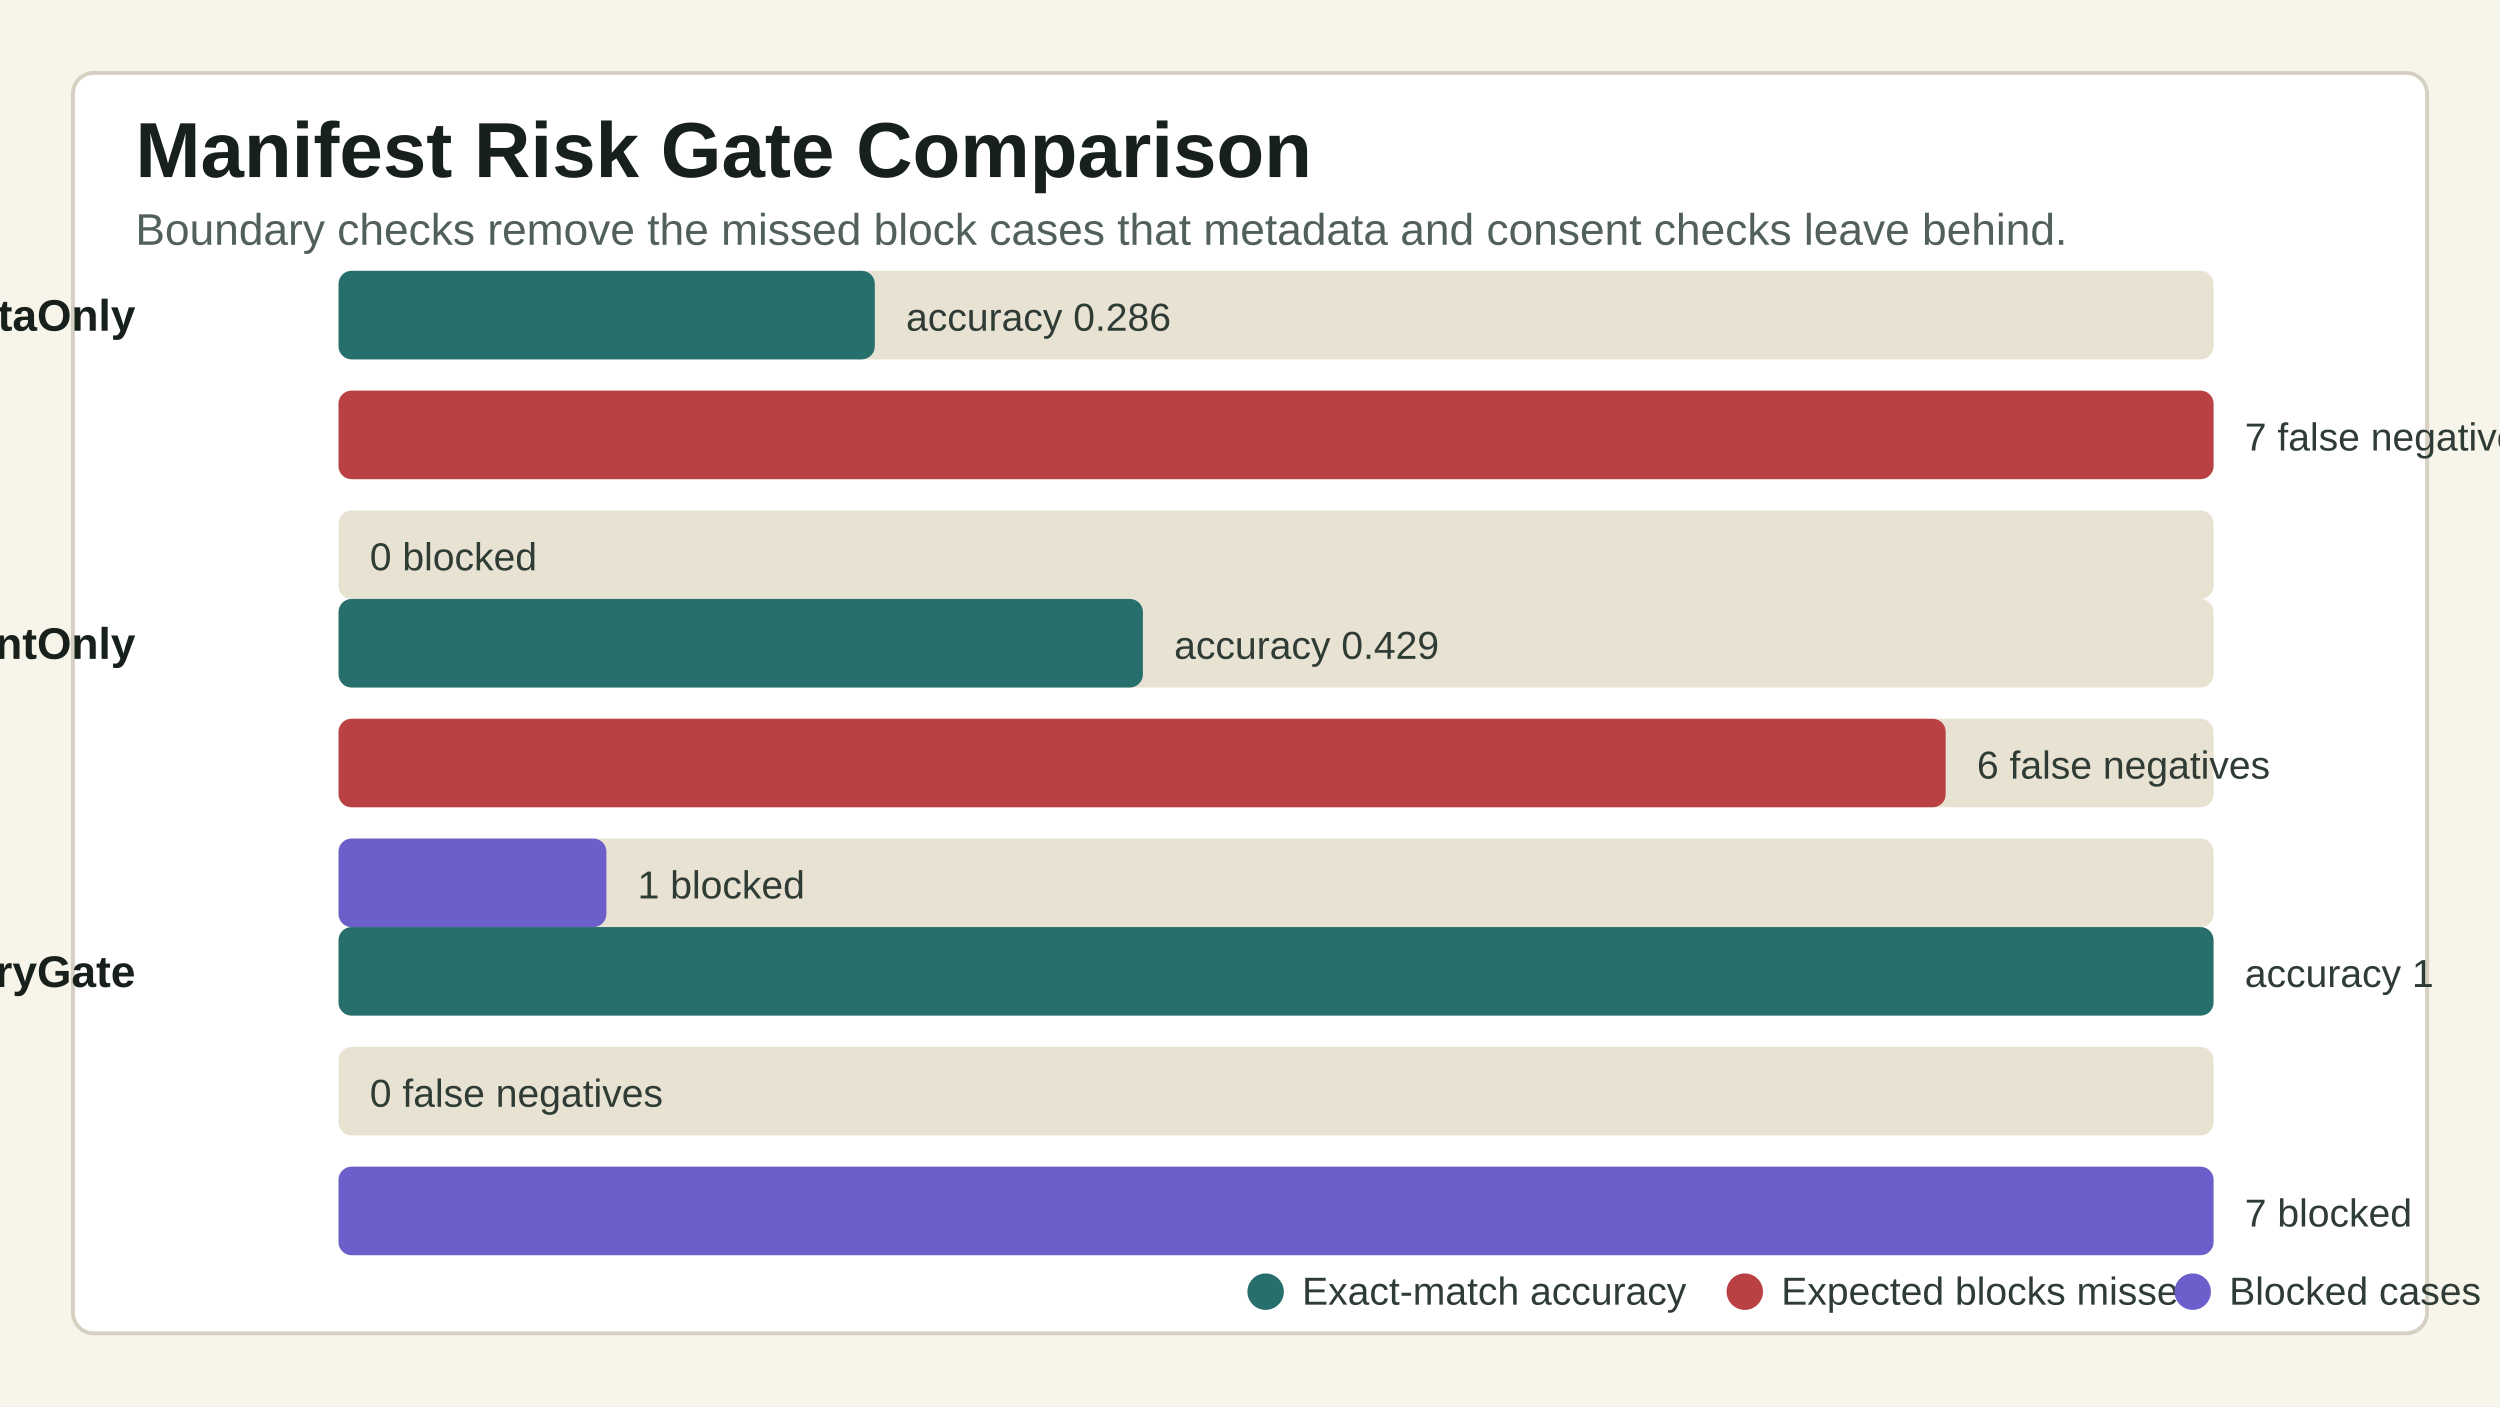
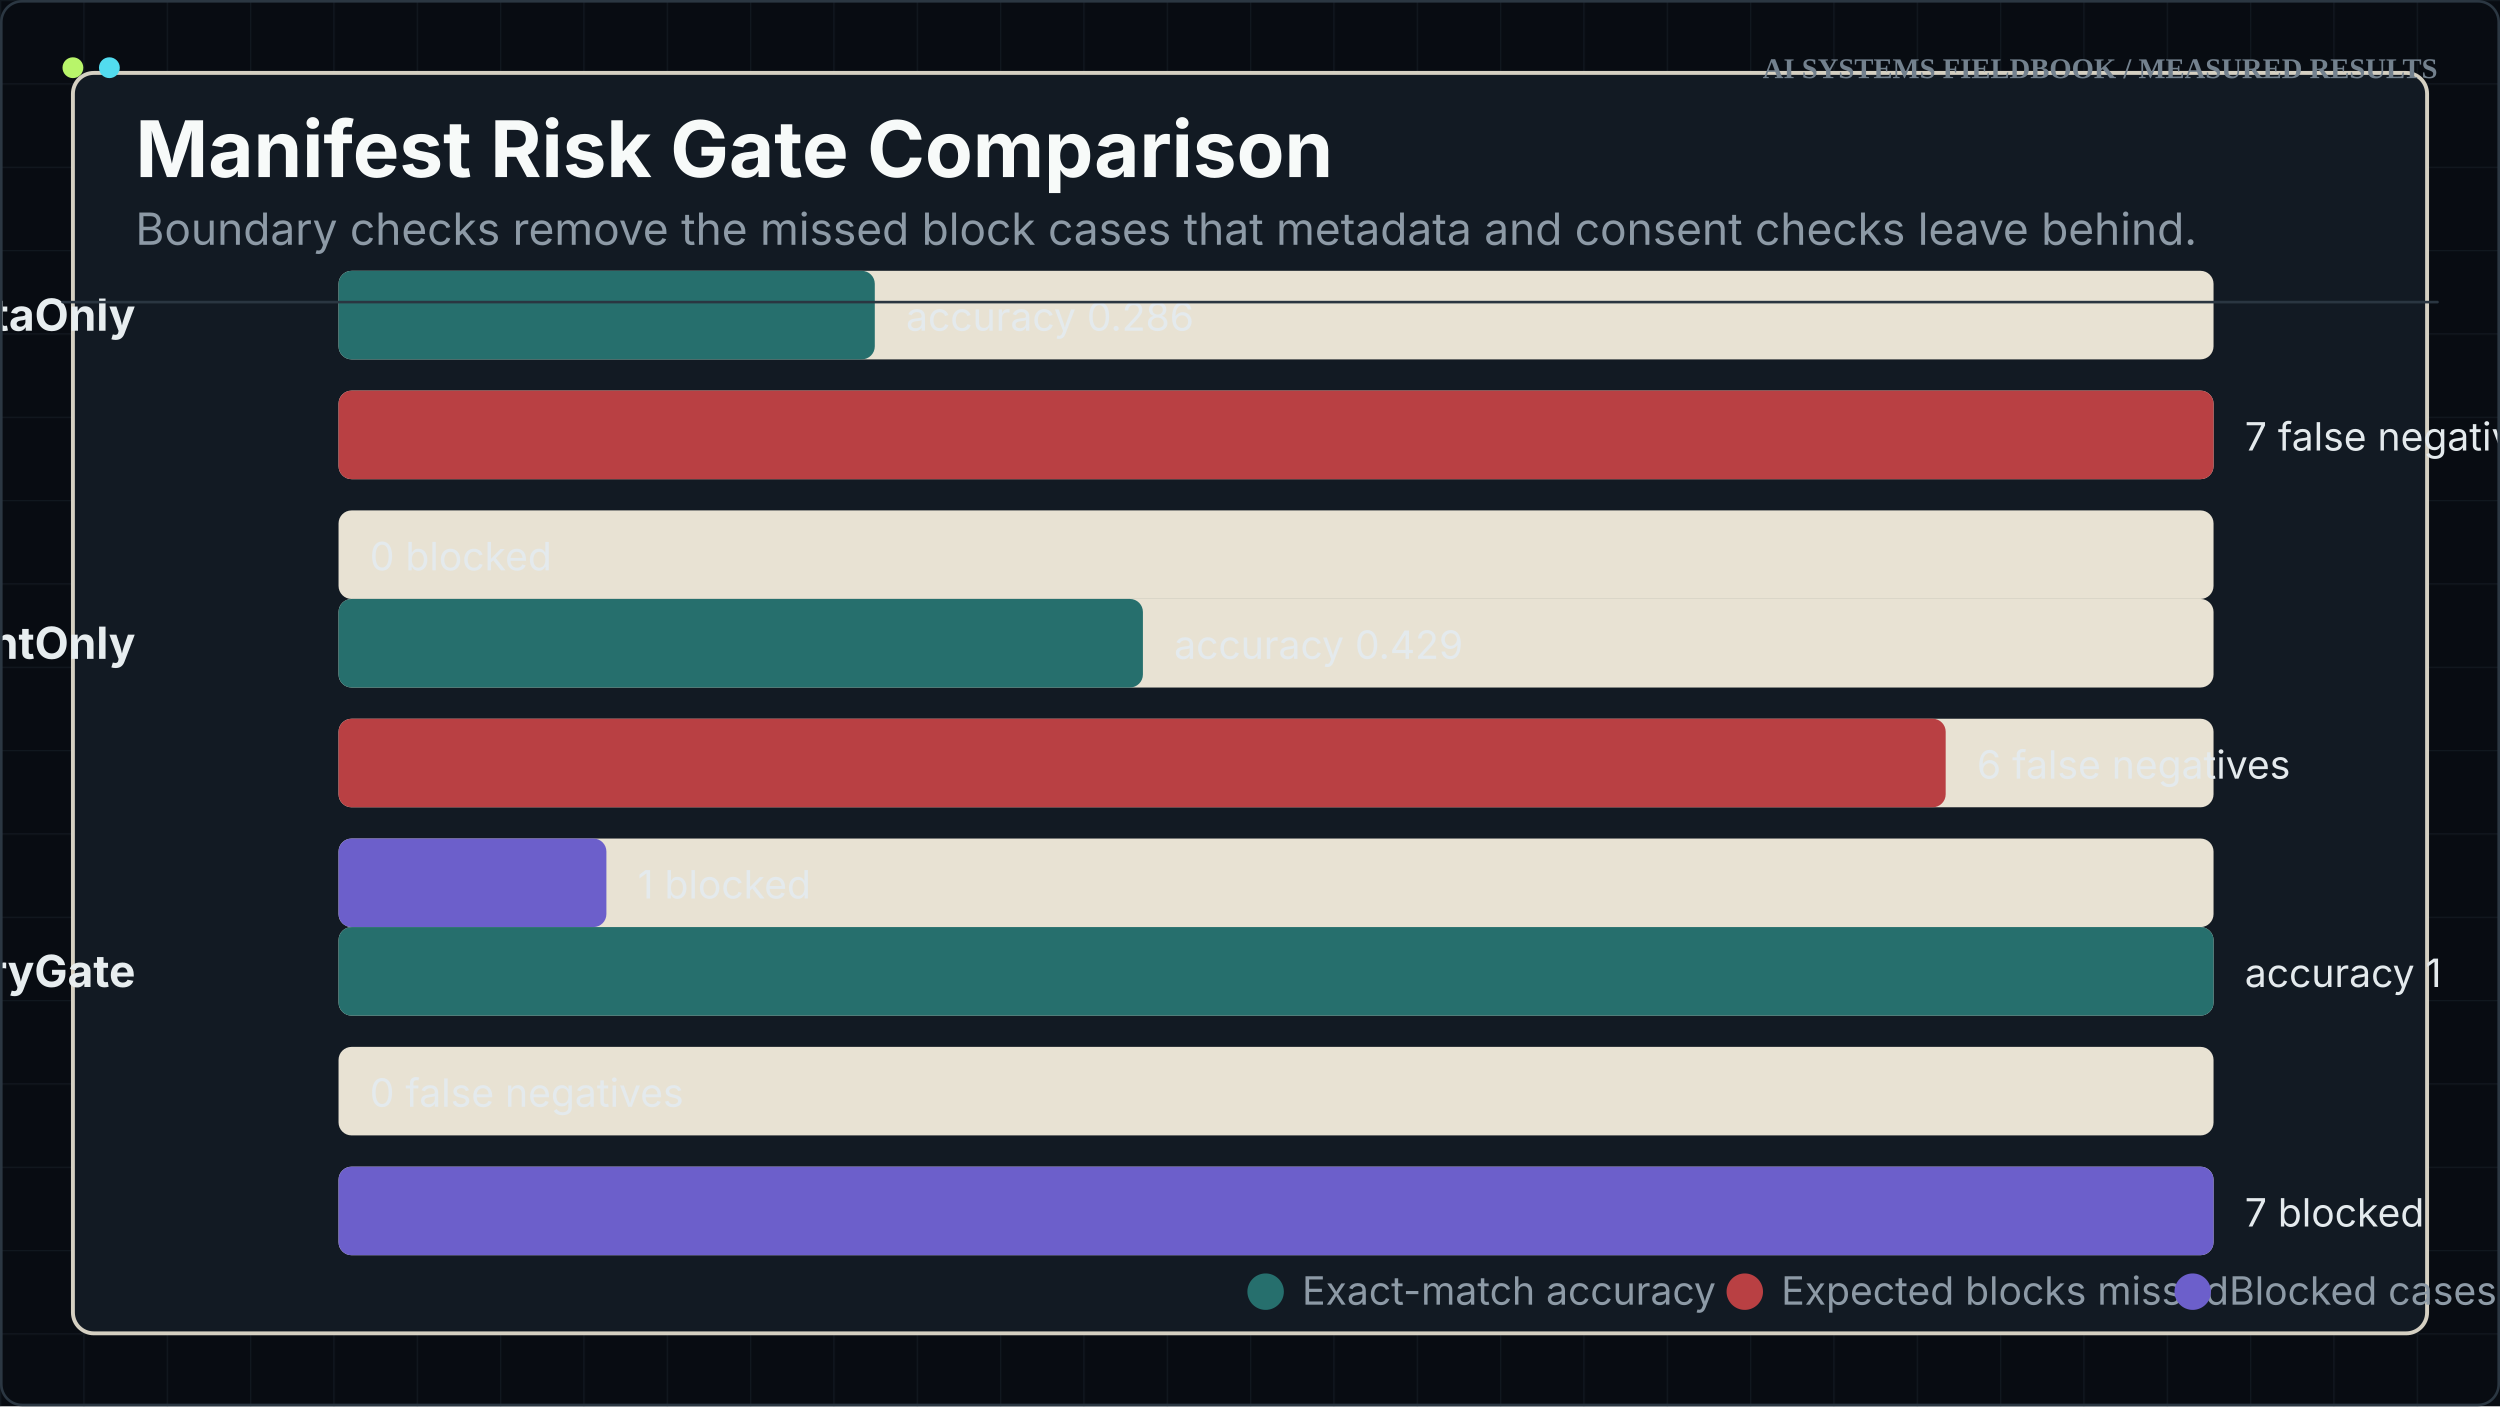
- <svg xmlns="http://www.w3.org/2000/svg" width="960" height="540" viewBox="0 0 960 540" role="img" aria-labelledby="title desc">
+ <svg xmlns="http://www.w3.org/2000/svg" width="960" height="540" viewBox="0 0 960 540" role="img" aria-labelledby="title desc" data-visual-quality="publication" data-visual-system="fieldbook-v2" data-text-fit="bounded">
+   <defs id="fieldbook-v2-defs">
+     <pattern id="fieldbook-grid" width="32" height="32" patternUnits="userSpaceOnUse">
+       <path d="M 32 0 L 0 0 0 32" fill="none" stroke="#27323d" stroke-width="1" />
+     </pattern>
+   </defs>
+   <g aria-hidden="true" data-fieldbook-frame="background">
+     <rect width="960" height="540" fill="#080c12" />
+     <rect width="960" height="540" fill="url(#fieldbook-grid)" opacity="0.32" />
+   </g>
  <defs>
    <style>
      .bg { fill: #f7f4ea; }
-       .panel { fill: #ffffff; stroke: #d5d0c2; stroke-width: 1.5; }
-       .title { font-family: Arial, Helvetica, sans-serif; font-size: 30px; font-weight: 700; fill: #17201b; }
-       .subtitle { font-family: Arial, Helvetica, sans-serif; font-size: 17px; fill: #52605a; }
-       .label { font-family: Arial, Helvetica, sans-serif; font-size: 17px; font-weight: 700; fill: #17201b; text-anchor: end; }
-       .value { font-family: Arial, Helvetica, sans-serif; font-size: 15px; fill: #2f3c36; }
+       .panel { fill: #121a23; stroke: #d5d0c2; stroke-width: 1.5; }
+       .title { font-family: Inter, system-ui, sans-serif; font-size: 30px; font-weight: 700; fill: #17201b; }
+       .subtitle { font-family: Inter, system-ui, sans-serif; font-size: 17px; fill: #52605a; }
+       .label { font-family: Inter, system-ui, sans-serif; font-size: 17px; font-weight: 700; fill: #17201b; text-anchor: end; }
+       .value { font-family: Inter, system-ui, sans-serif; font-size: 15px; fill: #2f3c36; }
      .track { fill: #e8e2d3; }
      .accuracy { fill: #266f6d; }
      .fn { fill: #b94043; }
      .blocked { fill: #6c5fcb; }
-       .legend { font-family: Arial, Helvetica, sans-serif; font-size: 15px; fill: #2f3c36; }
+       .legend { font-family: Inter, system-ui, sans-serif; font-size: 15px; fill: #2f3c36; }
    </style>
  </defs>
-   <rect class="bg" width="960" height="540" />
  <rect class="panel" x="28" y="28" width="904" height="484" rx="8" />
  <text class="title" x="52" y="68">Manifest Risk Gate Comparison</text>
  <text class="subtitle" x="52" y="94">Boundary checks remove the missed block cases that metadata and consent checks leave behind.</text>
  <text x="52" y="127" class="label">metadataOnly</text>
  <rect x="130" y="104" width="720" height="34" rx="5" class="track" />
  <rect x="130" y="104" width="205.92" height="34" rx="5" class="accuracy" />
  <text x="347.92" y="127" class="value">accuracy 0.286</text>
  <rect x="130" y="150" width="720" height="34" rx="5" class="track" />
  <rect x="130" y="150" width="720" height="34" rx="5" class="fn" />
-   <text x="862" y="173" class="value">7 false negatives</text>
+   <text x="862" y="173" class="value" textLength="58" lengthAdjust="spacingAndGlyphs">7 false negatives</text>
  <rect x="130" y="196" width="720" height="34" rx="5" class="track" />
  <rect x="130" y="196" width="0" height="34" rx="5" class="blocked" />
  <text x="142" y="219" class="value">0 blocked</text>
  <text x="52" y="253" class="label">consentOnly</text>
  <rect x="130" y="230" width="720" height="34" rx="5" class="track" />
  <rect x="130" y="230" width="308.88" height="34" rx="5" class="accuracy" />
  <text x="450.88" y="253" class="value">accuracy 0.429</text>
  <rect x="130" y="276" width="720" height="34" rx="5" class="track" />
  <rect x="130" y="276" width="617.143" height="34" rx="5" class="fn" />
-   <text x="759.143" y="299" class="value">6 false negatives</text>
+   <text x="759.143" y="299" class="value" textLength="78" lengthAdjust="spacingAndGlyphs">6 false negatives</text>
  <rect x="130" y="322" width="720" height="34" rx="5" class="track" />
  <rect x="130" y="322" width="102.857" height="34" rx="5" class="blocked" />
  <text x="244.857" y="345" class="value">1 blocked</text>
  <text x="52" y="379" class="label">boundaryGate</text>
  <rect x="130" y="356" width="720" height="34" rx="5" class="track" />
  <rect x="130" y="356" width="720" height="34" rx="5" class="accuracy" />
-   <text x="862" y="379" class="value">accuracy 1</text>
+   <text x="862" y="379" class="value" textLength="58" lengthAdjust="spacingAndGlyphs">accuracy 1</text>
  <rect x="130" y="402" width="720" height="34" rx="5" class="track" />
  <rect x="130" y="402" width="0" height="34" rx="5" class="fn" />
  <text x="142" y="425" class="value">0 false negatives</text>
  <rect x="130" y="448" width="720" height="34" rx="5" class="track" />
  <rect x="130" y="448" width="720" height="34" rx="5" class="blocked" />
-   <text x="862" y="471" class="value">7 blocked</text>
+   <text x="862" y="471" class="value" textLength="58" lengthAdjust="spacingAndGlyphs">7 blocked</text>
  <circle cx="486" cy="496" r="7" class="accuracy" />
  <text x="500" y="501" class="legend">Exact-match accuracy</text>
  <circle cx="670" cy="496" r="7" class="fn" />
  <text x="684" y="501" class="legend">Expected blocks missed</text>
  <circle cx="842" cy="496" r="7" class="blocked" />
-   <text x="856" y="501" class="legend">Blocked cases</text>
+   <text x="856" y="501" class="legend" textLength="64" lengthAdjust="spacingAndGlyphs">Blocked cases</text>
+   <style id="fieldbook-v2-theme">
+     text { fill: #e4eaed !important; font-family: Inter, system-ui, sans-serif !important; letter-spacing: 0; }
+     .title { fill: #f7faf9 !important; font-weight: 750 !important; }
+     .subtitle, .sub, .note, .axis, .legend, .body, .small { fill: #8d9aa6 !important; }
+     .label, .smallTitle, .metric, .headtext { fill: #e7edef !important; }
+     path, line, polyline { stroke-linecap: round; stroke-linejoin: round; }
+     .fieldbook-kicker { fill: #73818e !important; font-family: ui-monospace, SFMono-Regular, Consolas, monospace !important; font-size: 11px !important; font-weight: 750 !important; }
+   </style>
+   <g aria-hidden="true" data-fieldbook-frame="overlay">
+     <line x1="24" y1="116" x2="936" y2="116" stroke="#2a3641" stroke-width="1" />
+     <circle cx="28" cy="26" r="4" fill="#b8f56a" />
+     <circle cx="42" cy="26" r="4" fill="#52dcef" />
+     <text class="fieldbook-kicker" x="936" y="30" text-anchor="end">AI SYSTEMS FIELDBOOK / MEASURED RESULTS</text>
+     <rect x="0.5" y="0.5" width="959" height="539" rx="8" fill="none" stroke="#2b3742" stroke-width="1" />
+   </g>
</svg>
